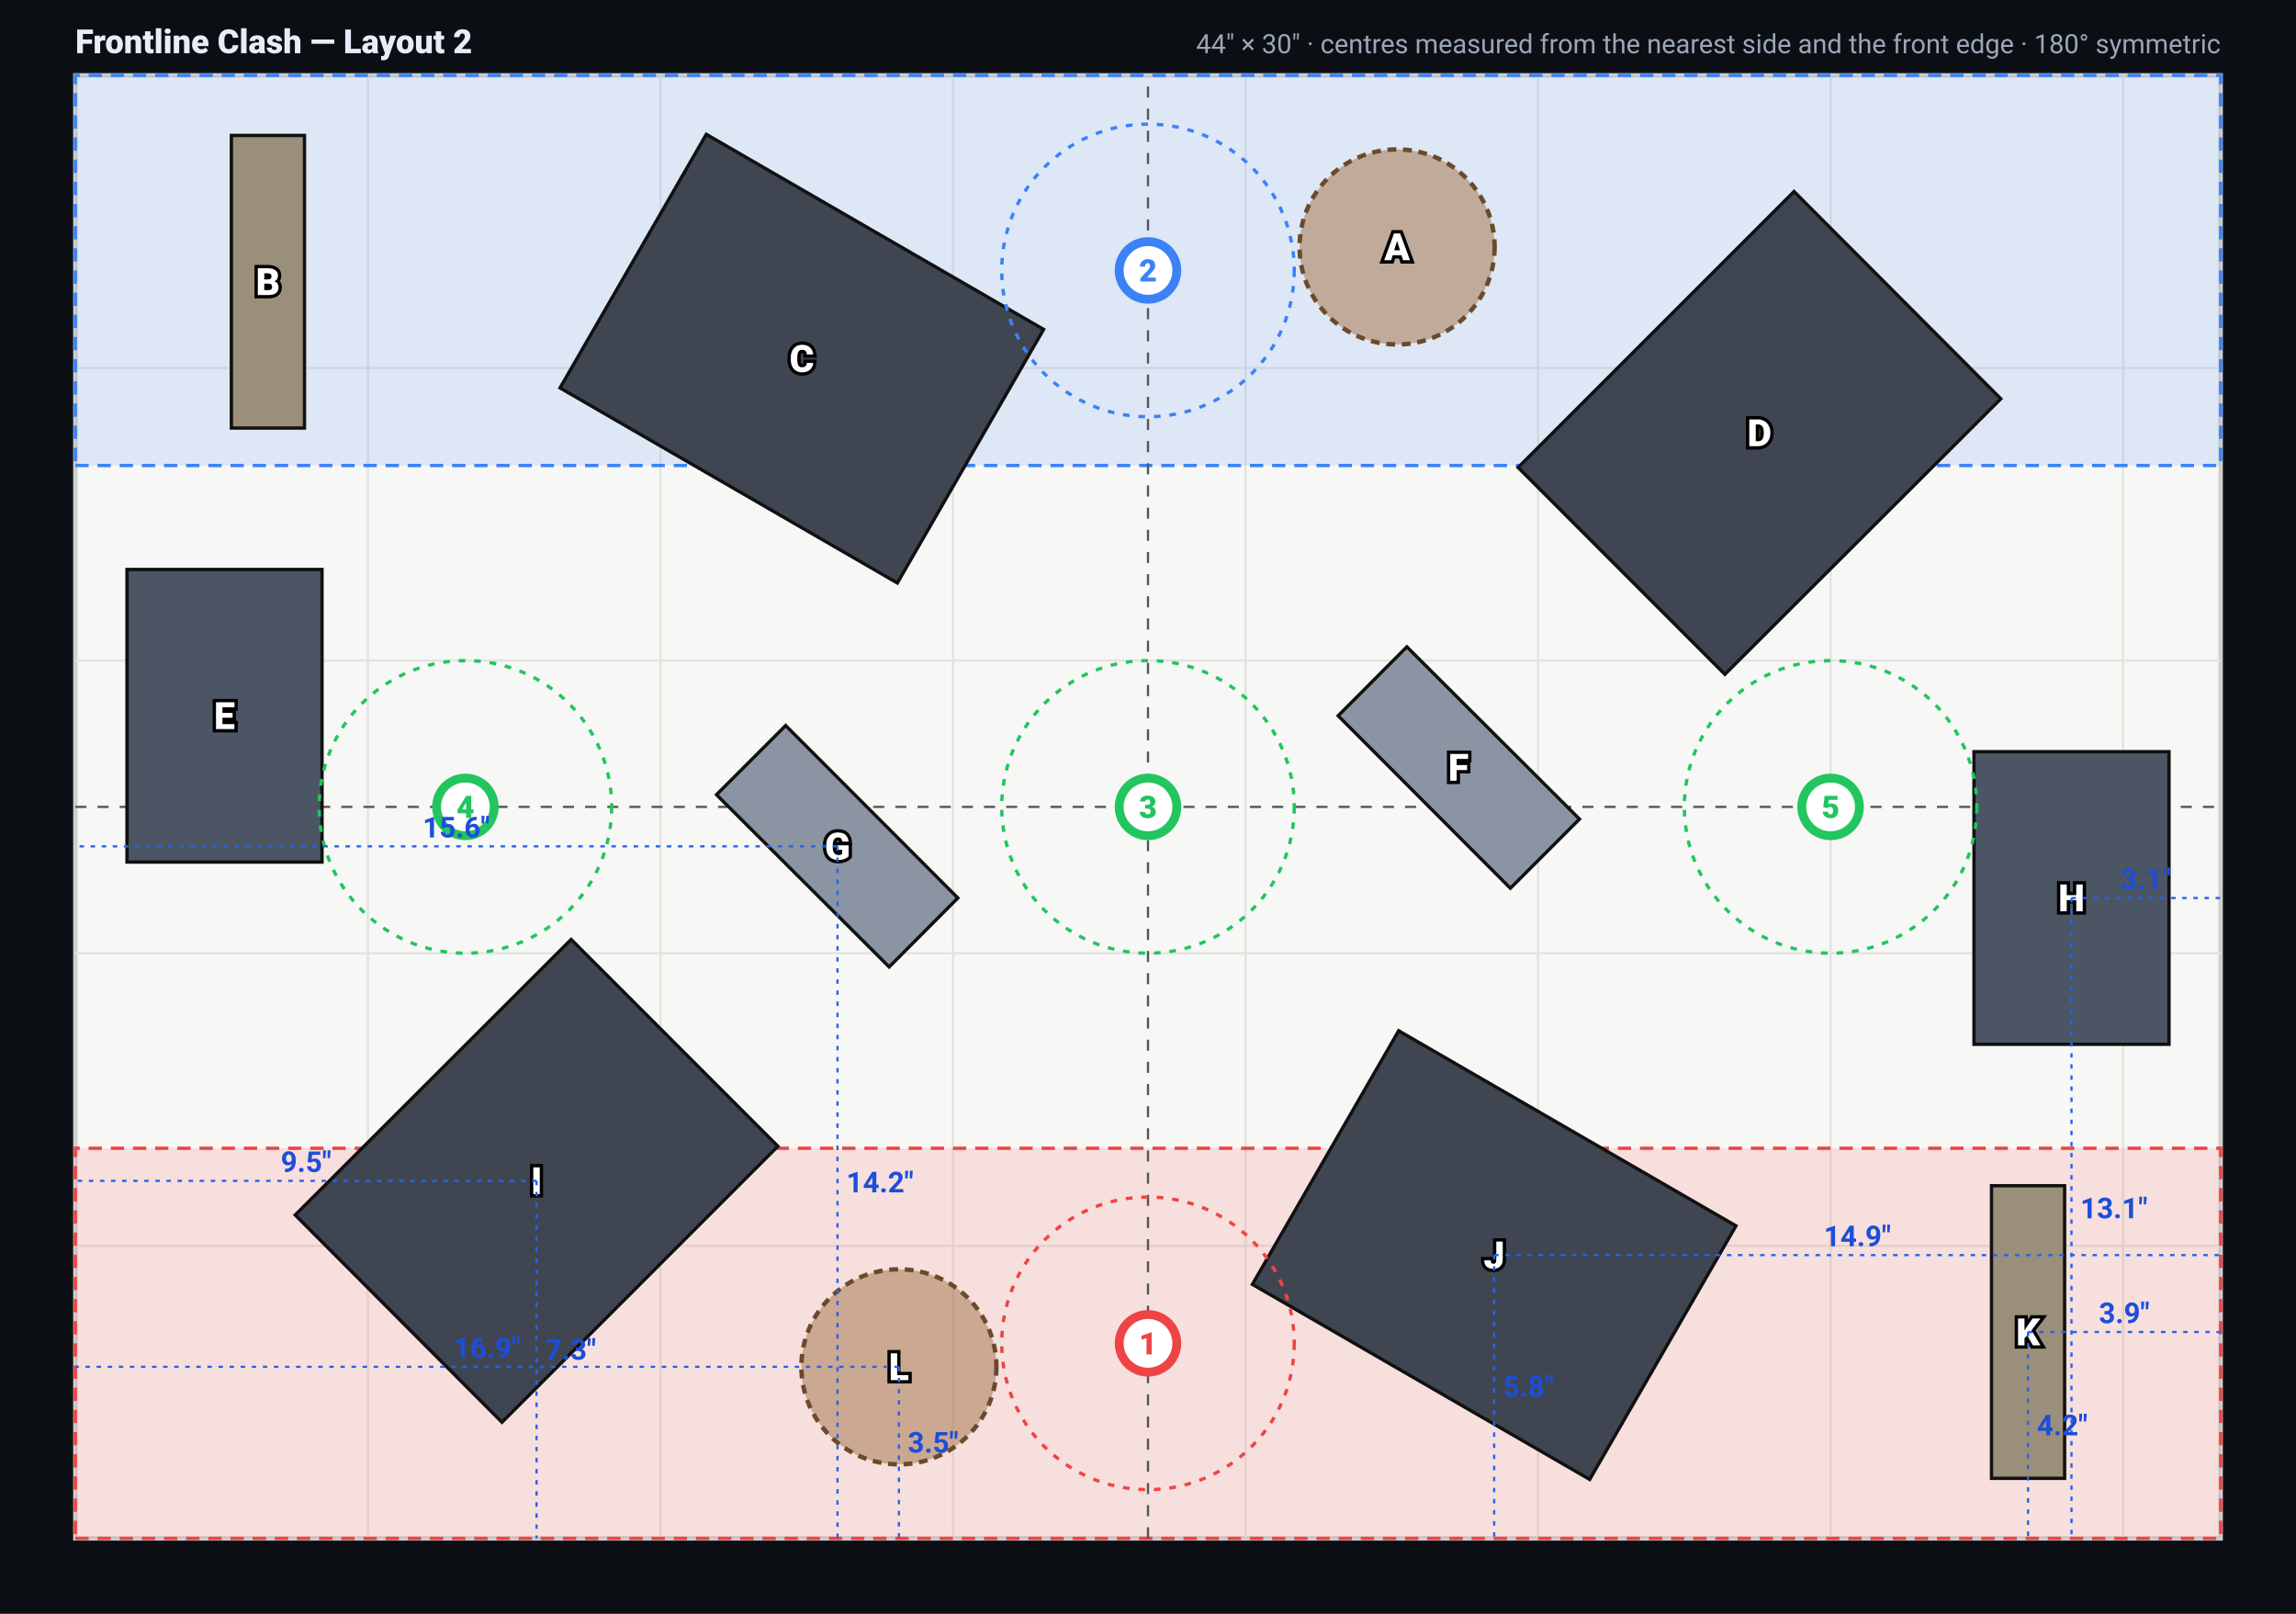
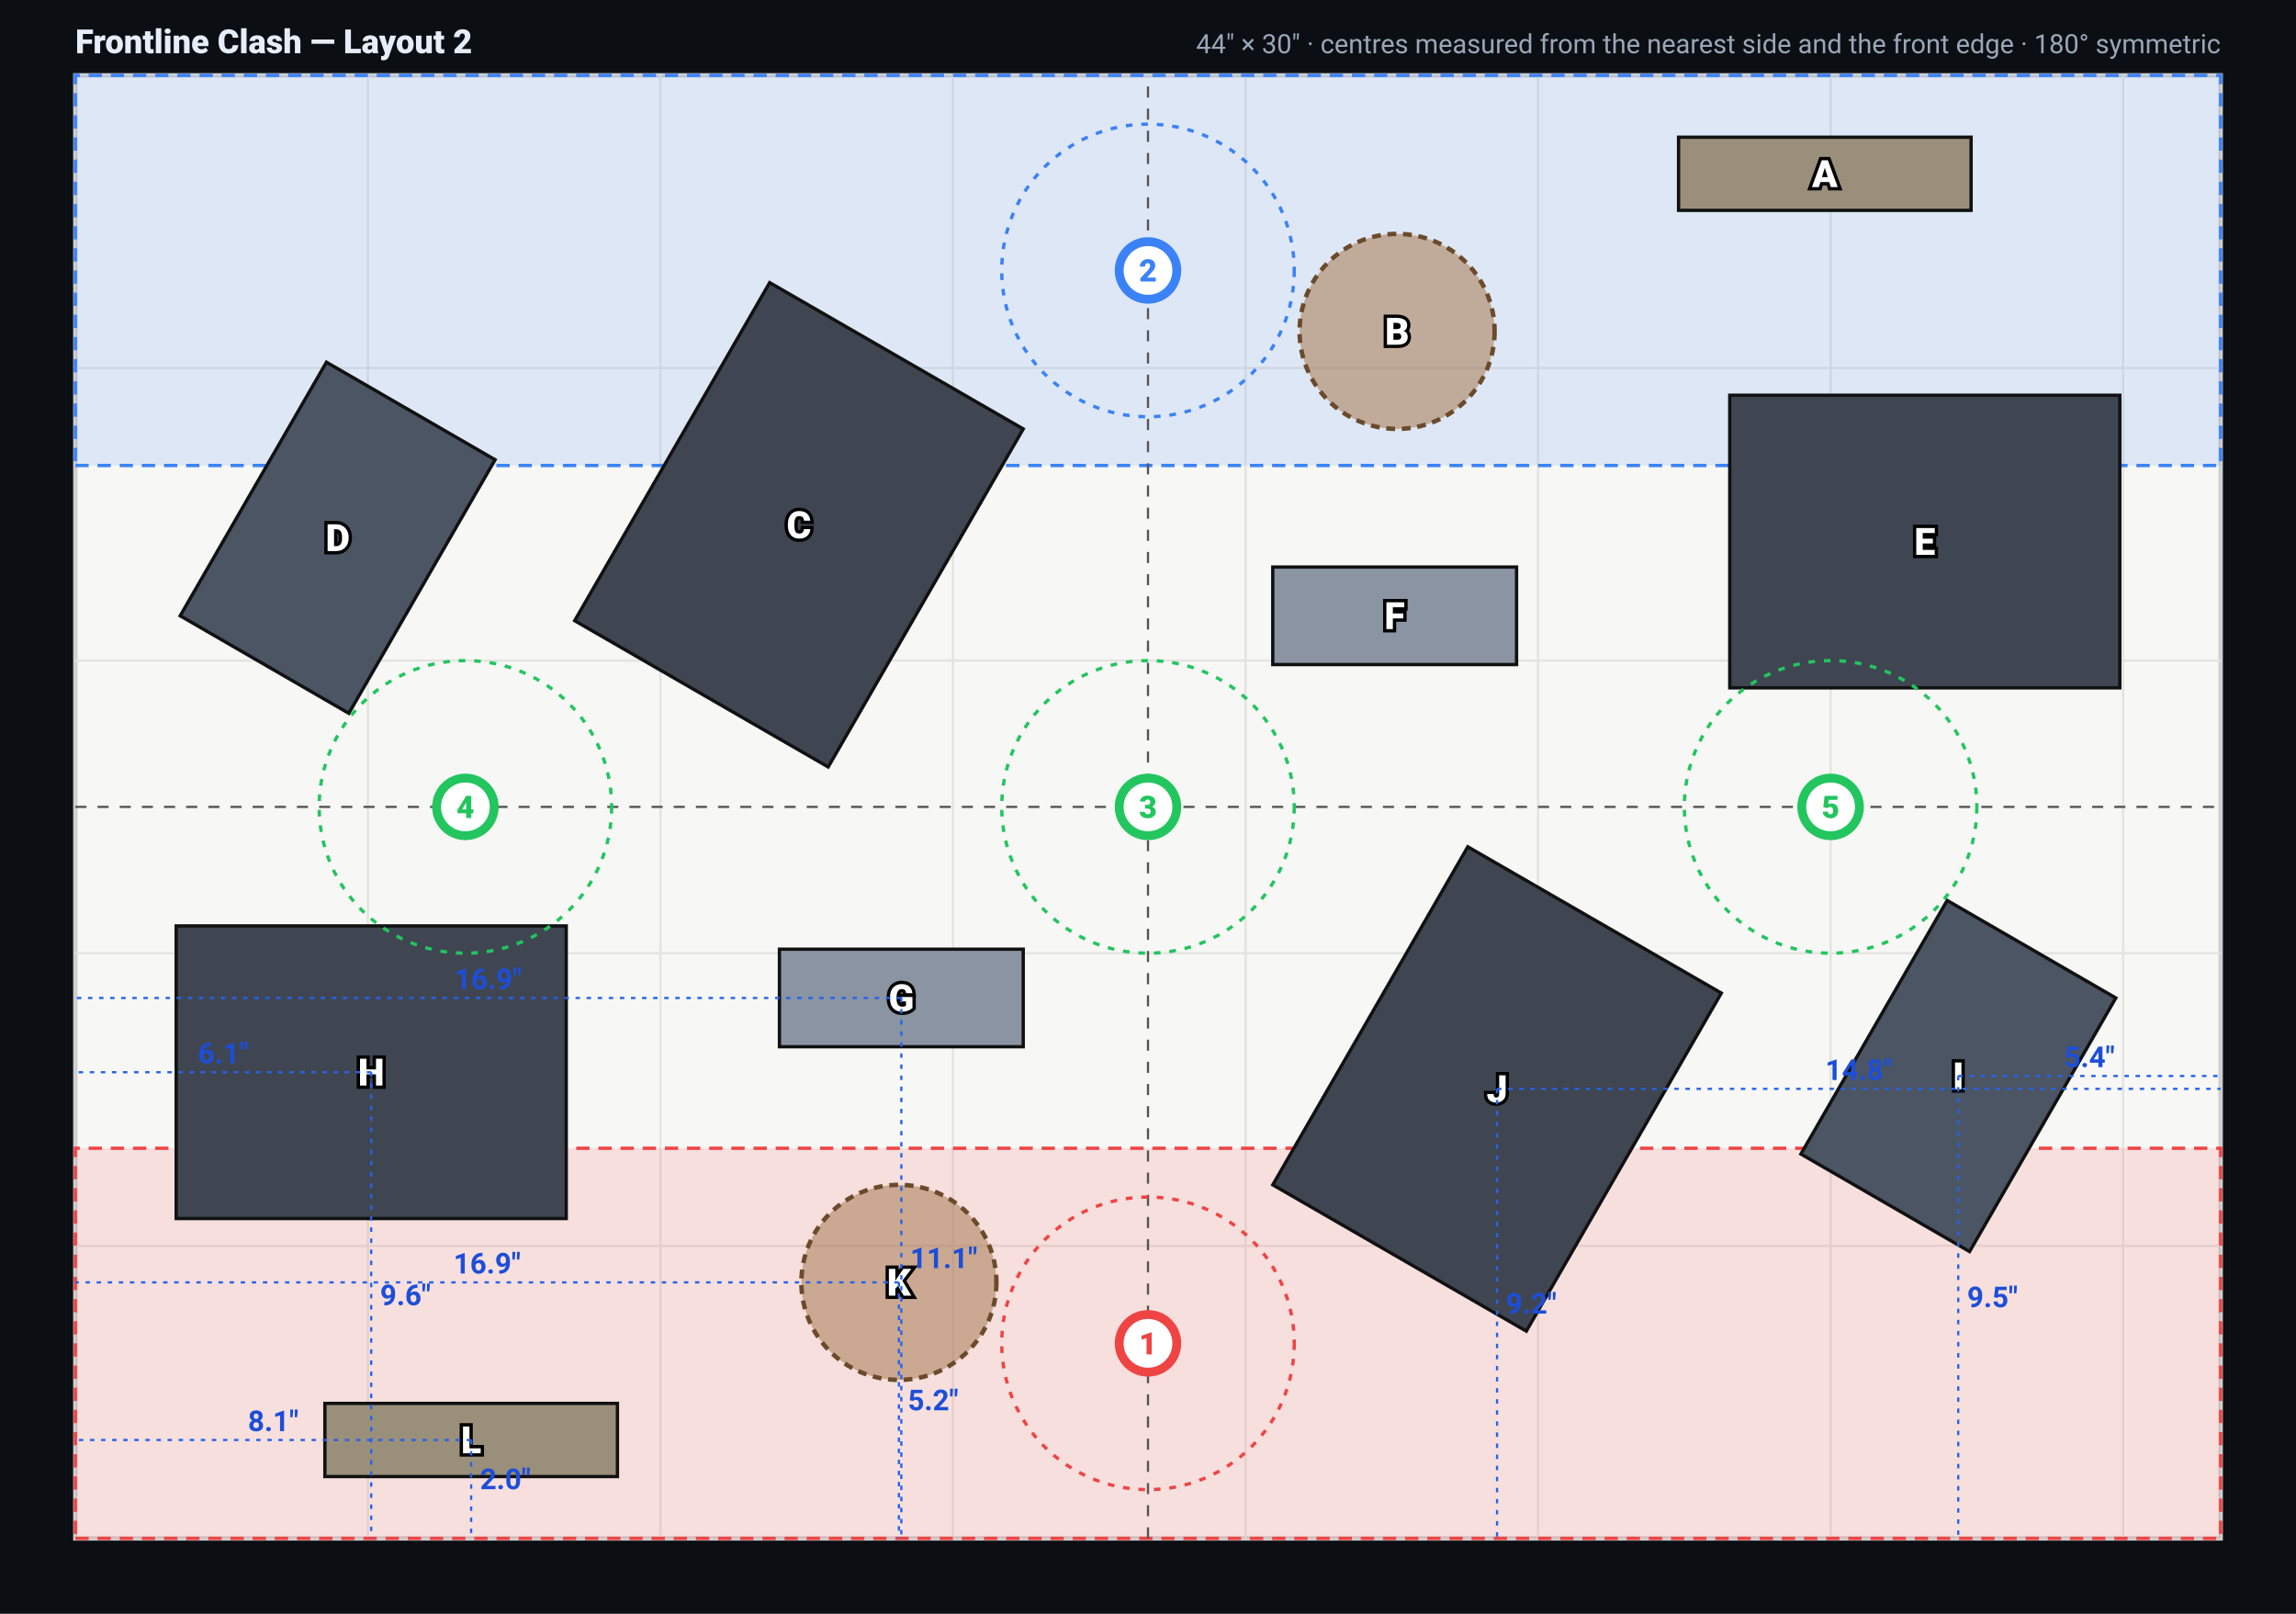
<svg xmlns="http://www.w3.org/2000/svg" viewBox="0 0 1036 728" role="img" aria-label="FC-2" font-family="-apple-system,Segoe UI,Roboto,sans-serif">
  <rect x="0" y="0" width="1036" height="728" fill="#0b0f14" />
  <rect x="34" y="34" width="968" height="660" fill="#f7f7f5" stroke="#cfcfcf" stroke-width="2" />
  <line x1="166.0" y1="34" x2="166.0" y2="694" stroke="#e3e3e0" stroke-width="1" />
  <line x1="298.0" y1="34" x2="298.0" y2="694" stroke="#e3e3e0" stroke-width="1" />
  <line x1="430.0" y1="34" x2="430.0" y2="694" stroke="#e3e3e0" stroke-width="1" />
  <line x1="562.0" y1="34" x2="562.0" y2="694" stroke="#e3e3e0" stroke-width="1" />
  <line x1="694.0" y1="34" x2="694.0" y2="694" stroke="#e3e3e0" stroke-width="1" />
  <line x1="826.0" y1="34" x2="826.0" y2="694" stroke="#e3e3e0" stroke-width="1" />
  <line x1="958.0" y1="34" x2="958.0" y2="694" stroke="#e3e3e0" stroke-width="1" />
  <line x1="34" y1="562.0" x2="1002" y2="562.0" stroke="#e3e3e0" stroke-width="1" />
  <line x1="34" y1="430.0" x2="1002" y2="430.0" stroke="#e3e3e0" stroke-width="1" />
  <line x1="34" y1="298.0" x2="1002" y2="298.0" stroke="#e3e3e0" stroke-width="1" />
  <line x1="34" y1="166.0" x2="1002" y2="166.0" stroke="#e3e3e0" stroke-width="1" />
  <polygon points="34.0,694.0 1002.0,694.0 1002.0,518.0 34.0,518.0" fill="rgba(239,68,68,0.13)" stroke="#ef4444" stroke-dasharray="6 4" stroke-width="1.5" />
  <polygon points="34.0,210.0 1002.0,210.0 1002.0,34.0 34.0,34.0" fill="rgba(59,130,246,0.13)" stroke="#3b82f6" stroke-dasharray="6 4" stroke-width="1.5" />
  <line x1="34.0" y1="364.0" x2="1002.0" y2="364.0" stroke="#555" stroke-dasharray="5 5" stroke-width="1" />
  <line x1="518.0" y1="694.0" x2="518.0" y2="34.0" stroke="#555" stroke-dasharray="5 5" stroke-width="1" />
-   <circle cx="630.4" cy="111.4" r="44.0" fill="#a77b52" fill-opacity="0.55" stroke="#6b4a2c" stroke-width="2" stroke-dasharray="4 3" />
-   <text x="630.4" y="117.4" text-anchor="middle" font-size="17" font-weight="800" fill="#fff" stroke="#000" stroke-width="3" paint-order="stroke">A</text>
-   <polygon points="104.4,193.1 137.4,193.1 137.4,61.1 104.4,61.1" fill="#9a8f7a" stroke="#111" stroke-width="1.5" />
-   <text x="120.9" y="133.1" text-anchor="middle" font-size="17" font-weight="800" fill="#fff" stroke="#000" stroke-width="3" paint-order="stroke">B</text>
-   <polygon points="318.7,60.6 252.7,175.0 404.9,263.0 470.9,148.6" fill="#3f4652" stroke="#111" stroke-width="1.5" />
-   <text x="361.8" y="167.8" text-anchor="middle" font-size="17" font-weight="800" fill="#fff" stroke="#000" stroke-width="3" paint-order="stroke">C</text>
-   <polygon points="685.0,210.9 778.3,304.2 902.8,179.9 809.5,86.4" fill="#3f4652" stroke="#111" stroke-width="1.5" />
-   <text x="793.9" y="201.3" text-anchor="middle" font-size="17" font-weight="800" fill="#fff" stroke="#000" stroke-width="3" paint-order="stroke">D</text>
-   <polygon points="57.3,388.9 145.3,388.9 145.3,256.9 57.3,256.9" fill="#4b5563" stroke="#111" stroke-width="1.5" />
-   <text x="101.3" y="328.9" text-anchor="middle" font-size="17" font-weight="800" fill="#fff" stroke="#000" stroke-width="3" paint-order="stroke">E</text>
-   <polygon points="681.5,400.7 712.7,369.5 634.8,291.8 603.8,322.9" fill="#8a94a3" stroke="#111" stroke-width="1.5" />
-   <text x="658.1" y="352.2" text-anchor="middle" font-size="17" font-weight="800" fill="#fff" stroke="#000" stroke-width="3" paint-order="stroke">F</text>
-   <polygon points="354.5,327.3 323.3,358.5 401.2,436.2 432.2,405.1" fill="#8a94a3" stroke="#111" stroke-width="1.5" />
-   <text x="377.9" y="387.8" text-anchor="middle" font-size="17" font-weight="800" fill="#fff" stroke="#000" stroke-width="3" paint-order="stroke">G</text>
-   <polygon points="978.7,339.1 890.7,339.1 890.7,471.1 978.7,471.1" fill="#4b5563" stroke="#111" stroke-width="1.5" />
-   <text x="934.7" y="411.1" text-anchor="middle" font-size="17" font-weight="800" fill="#fff" stroke="#000" stroke-width="3" paint-order="stroke">H</text>
-   <polygon points="351.0,517.1 257.7,423.8 133.2,548.1 226.5,641.6" fill="#3f4652" stroke="#111" stroke-width="1.5" />
-   <text x="242.1" y="538.7" text-anchor="middle" font-size="17" font-weight="800" fill="#fff" stroke="#000" stroke-width="3" paint-order="stroke">I</text>
-   <polygon points="717.3,667.4 783.3,553.0 631.1,465.0 565.1,579.4" fill="#3f4652" stroke="#111" stroke-width="1.5" />
-   <text x="674.2" y="572.2" text-anchor="middle" font-size="17" font-weight="800" fill="#fff" stroke="#000" stroke-width="3" paint-order="stroke">J</text>
-   <polygon points="931.6,534.9 898.6,534.9 898.6,666.9 931.6,666.9" fill="#9a8f7a" stroke="#111" stroke-width="1.5" />
-   <text x="915.1" y="606.9" text-anchor="middle" font-size="17" font-weight="800" fill="#fff" stroke="#000" stroke-width="3" paint-order="stroke">K</text>
-   <circle cx="405.6" cy="616.6" r="44.0" fill="#a77b52" fill-opacity="0.55" stroke="#6b4a2c" stroke-width="2" stroke-dasharray="4 3" />
-   <text x="405.6" y="622.6" text-anchor="middle" font-size="17" font-weight="800" fill="#fff" stroke="#000" stroke-width="3" paint-order="stroke">L</text>
+   <polygon points="889.4,94.9 889.4,61.9 757.4,61.9 757.4,94.9" fill="#9a8f7a" stroke="#111" stroke-width="1.5" />
+   <text x="823.4" y="84.4" text-anchor="middle" font-size="17" font-weight="800" fill="#fff" stroke="#000" stroke-width="3" paint-order="stroke">A</text>
+   <circle cx="630.4" cy="149.5" r="44.0" fill="#a77b52" fill-opacity="0.55" stroke="#6b4a2c" stroke-width="2" stroke-dasharray="4 3" />
+   <text x="630.4" y="155.5" text-anchor="middle" font-size="17" font-weight="800" fill="#fff" stroke="#000" stroke-width="3" paint-order="stroke">B</text>
+   <polygon points="259.3,280.0 373.7,346.0 461.7,193.5 347.3,127.5" fill="#3f4652" stroke="#111" stroke-width="1.5" />
+   <text x="360.5" y="242.8" text-anchor="middle" font-size="17" font-weight="800" fill="#fff" stroke="#000" stroke-width="3" paint-order="stroke">C</text>
+   <polygon points="223.4,207.4 147.3,163.4 81.3,277.8 157.4,321.8" fill="#4b5563" stroke="#111" stroke-width="1.5" />
+   <text x="152.4" y="248.6" text-anchor="middle" font-size="17" font-weight="800" fill="#fff" stroke="#000" stroke-width="3" paint-order="stroke">D</text>
+   <polygon points="780.5,178.3 780.5,310.3 956.5,310.3 956.5,178.3" fill="#3f4652" stroke="#111" stroke-width="1.5" />
+   <text x="868.5" y="250.3" text-anchor="middle" font-size="17" font-weight="800" fill="#fff" stroke="#000" stroke-width="3" paint-order="stroke">E</text>
+   <polygon points="574.3,255.8 574.3,299.8 684.3,299.8 684.3,255.8" fill="#8a94a3" stroke="#111" stroke-width="1.5" />
+   <text x="629.3" y="283.8" text-anchor="middle" font-size="17" font-weight="800" fill="#fff" stroke="#000" stroke-width="3" paint-order="stroke">F</text>
+   <polygon points="461.7,472.2 461.7,428.2 351.7,428.2 351.7,472.2" fill="#8a94a3" stroke="#111" stroke-width="1.5" />
+   <text x="406.7" y="456.2" text-anchor="middle" font-size="17" font-weight="800" fill="#fff" stroke="#000" stroke-width="3" paint-order="stroke">G</text>
+   <polygon points="255.5,549.7 255.5,417.7 79.5,417.7 79.5,549.7" fill="#3f4652" stroke="#111" stroke-width="1.5" />
+   <text x="167.5" y="489.7" text-anchor="middle" font-size="17" font-weight="800" fill="#fff" stroke="#000" stroke-width="3" paint-order="stroke">H</text>
+   <polygon points="812.6,520.6 888.7,564.6 954.7,450.2 878.6,406.2" fill="#4b5563" stroke="#111" stroke-width="1.5" />
+   <text x="883.6" y="491.4" text-anchor="middle" font-size="17" font-weight="800" fill="#fff" stroke="#000" stroke-width="3" paint-order="stroke">I</text>
+   <polygon points="776.7,448.0 662.3,382.0 574.3,534.5 688.7,600.5" fill="#3f4652" stroke="#111" stroke-width="1.5" />
+   <text x="675.5" y="497.2" text-anchor="middle" font-size="17" font-weight="800" fill="#fff" stroke="#000" stroke-width="3" paint-order="stroke">J</text>
+   <circle cx="405.6" cy="578.5" r="44.0" fill="#a77b52" fill-opacity="0.55" stroke="#6b4a2c" stroke-width="2" stroke-dasharray="4 3" />
+   <text x="405.6" y="584.5" text-anchor="middle" font-size="17" font-weight="800" fill="#fff" stroke="#000" stroke-width="3" paint-order="stroke">K</text>
+   <polygon points="146.6,633.1 146.6,666.1 278.6,666.1 278.6,633.1" fill="#9a8f7a" stroke="#111" stroke-width="1.5" />
+   <text x="212.6" y="655.6" text-anchor="middle" font-size="17" font-weight="800" fill="#fff" stroke="#000" stroke-width="3" paint-order="stroke">L</text>
  <circle cx="518.0" cy="606.0" r="66.0" fill="none" stroke="#ef4444" stroke-width="1.5" stroke-dasharray="3 4" />
  <circle cx="518.0" cy="606.0" r="13" fill="#fff" stroke="#ef4444" stroke-width="4" />
  <text x="518.0" y="611.0" text-anchor="middle" font-size="14" font-weight="800" fill="#ef4444">1</text>
  <circle cx="518.0" cy="122.0" r="66.0" fill="none" stroke="#3b82f6" stroke-width="1.5" stroke-dasharray="3 4" />
  <circle cx="518.0" cy="122.0" r="13" fill="#fff" stroke="#3b82f6" stroke-width="4" />
  <text x="518.0" y="127.0" text-anchor="middle" font-size="14" font-weight="800" fill="#3b82f6">2</text>
  <circle cx="518.0" cy="364.0" r="66.0" fill="none" stroke="#22c55e" stroke-width="1.5" stroke-dasharray="3 4" />
  <circle cx="518.0" cy="364.0" r="13" fill="#fff" stroke="#22c55e" stroke-width="4" />
  <text x="518.0" y="369.0" text-anchor="middle" font-size="14" font-weight="800" fill="#22c55e">3</text>
  <circle cx="210.0" cy="364.0" r="66.0" fill="none" stroke="#22c55e" stroke-width="1.5" stroke-dasharray="3 4" />
  <circle cx="210.0" cy="364.0" r="13" fill="#fff" stroke="#22c55e" stroke-width="4" />
  <text x="210.0" y="369.0" text-anchor="middle" font-size="14" font-weight="800" fill="#22c55e">4</text>
  <circle cx="826.0" cy="364.0" r="66.0" fill="none" stroke="#22c55e" stroke-width="1.5" stroke-dasharray="3 4" />
  <circle cx="826.0" cy="364.0" r="13" fill="#fff" stroke="#22c55e" stroke-width="4" />
  <text x="826.0" y="369.0" text-anchor="middle" font-size="14" font-weight="800" fill="#22c55e">5</text>
-   <line x1="377.9" y1="381.8" x2="34.0" y2="381.8" stroke="#2563eb" stroke-width="1" stroke-dasharray="2 3" />
-   <line x1="377.9" y1="381.8" x2="377.9" y2="694.0" stroke="#2563eb" stroke-width="1" stroke-dasharray="2 3" />
-   <text x="205.9" y="377.8" text-anchor="middle" font-size="13" font-weight="700" fill="#1d4ed8">15.6"</text>
-   <text x="381.9" y="537.9" font-size="13" font-weight="700" fill="#1d4ed8">14.2"</text>
-   <line x1="934.7" y1="405.1" x2="1002.0" y2="405.1" stroke="#2563eb" stroke-width="1" stroke-dasharray="2 3" />
-   <line x1="934.7" y1="405.1" x2="934.7" y2="694.0" stroke="#2563eb" stroke-width="1" stroke-dasharray="2 3" />
-   <text x="968.3" y="401.1" text-anchor="middle" font-size="13" font-weight="700" fill="#1d4ed8">3.1"</text>
-   <text x="938.7" y="549.6" font-size="13" font-weight="700" fill="#1d4ed8">13.1"</text>
-   <line x1="242.1" y1="532.7" x2="34.0" y2="532.7" stroke="#2563eb" stroke-width="1" stroke-dasharray="2 3" />
-   <line x1="242.1" y1="532.7" x2="242.1" y2="694.0" stroke="#2563eb" stroke-width="1" stroke-dasharray="2 3" />
-   <text x="138.1" y="528.7" text-anchor="middle" font-size="13" font-weight="700" fill="#1d4ed8">9.5"</text>
-   <text x="246.1" y="613.4" font-size="13" font-weight="700" fill="#1d4ed8">7.3"</text>
-   <line x1="674.2" y1="566.2" x2="1002.0" y2="566.2" stroke="#2563eb" stroke-width="1" stroke-dasharray="2 3" />
-   <line x1="674.2" y1="566.2" x2="674.2" y2="694.0" stroke="#2563eb" stroke-width="1" stroke-dasharray="2 3" />
-   <text x="838.1" y="562.2" text-anchor="middle" font-size="13" font-weight="700" fill="#1d4ed8">14.9"</text>
-   <text x="678.2" y="630.1" font-size="13" font-weight="700" fill="#1d4ed8">5.8"</text>
-   <line x1="915.1" y1="600.9" x2="1002.0" y2="600.9" stroke="#2563eb" stroke-width="1" stroke-dasharray="2 3" />
-   <line x1="915.1" y1="600.9" x2="915.1" y2="694.0" stroke="#2563eb" stroke-width="1" stroke-dasharray="2 3" />
-   <text x="958.5" y="596.9" text-anchor="middle" font-size="13" font-weight="700" fill="#1d4ed8">3.9"</text>
-   <text x="919.1" y="647.5" font-size="13" font-weight="700" fill="#1d4ed8">4.2"</text>
-   <line x1="405.6" y1="616.6" x2="34.0" y2="616.6" stroke="#2563eb" stroke-width="1" stroke-dasharray="2 3" />
-   <line x1="405.6" y1="616.6" x2="405.6" y2="694.0" stroke="#2563eb" stroke-width="1" stroke-dasharray="2 3" />
-   <text x="219.8" y="612.6" text-anchor="middle" font-size="13" font-weight="700" fill="#1d4ed8">16.9"</text>
-   <text x="409.6" y="655.3" font-size="13" font-weight="700" fill="#1d4ed8">3.5"</text>
+   <line x1="406.7" y1="450.2" x2="34.0" y2="450.2" stroke="#2563eb" stroke-width="1" stroke-dasharray="2 3" />
+   <line x1="406.7" y1="450.2" x2="406.7" y2="694.0" stroke="#2563eb" stroke-width="1" stroke-dasharray="2 3" />
+   <text x="220.3" y="446.2" text-anchor="middle" font-size="13" font-weight="700" fill="#1d4ed8">16.9"</text>
+   <text x="410.7" y="572.1" font-size="13" font-weight="700" fill="#1d4ed8">11.1"</text>
+   <line x1="167.5" y1="483.7" x2="34.0" y2="483.7" stroke="#2563eb" stroke-width="1" stroke-dasharray="2 3" />
+   <line x1="167.5" y1="483.7" x2="167.5" y2="694.0" stroke="#2563eb" stroke-width="1" stroke-dasharray="2 3" />
+   <text x="100.8" y="479.7" text-anchor="middle" font-size="13" font-weight="700" fill="#1d4ed8">6.1"</text>
+   <text x="171.5" y="588.8" font-size="13" font-weight="700" fill="#1d4ed8">9.6"</text>
+   <line x1="883.6" y1="485.4" x2="1002.0" y2="485.4" stroke="#2563eb" stroke-width="1" stroke-dasharray="2 3" />
+   <line x1="883.6" y1="485.4" x2="883.6" y2="694.0" stroke="#2563eb" stroke-width="1" stroke-dasharray="2 3" />
+   <text x="942.8" y="481.4" text-anchor="middle" font-size="13" font-weight="700" fill="#1d4ed8">5.4"</text>
+   <text x="887.6" y="589.7" font-size="13" font-weight="700" fill="#1d4ed8">9.5"</text>
+   <line x1="675.5" y1="491.2" x2="1002.0" y2="491.2" stroke="#2563eb" stroke-width="1" stroke-dasharray="2 3" />
+   <line x1="675.5" y1="491.2" x2="675.5" y2="694.0" stroke="#2563eb" stroke-width="1" stroke-dasharray="2 3" />
+   <text x="838.8" y="487.2" text-anchor="middle" font-size="13" font-weight="700" fill="#1d4ed8">14.8"</text>
+   <text x="679.5" y="592.6" font-size="13" font-weight="700" fill="#1d4ed8">9.2"</text>
+   <line x1="405.6" y1="578.5" x2="34.0" y2="578.5" stroke="#2563eb" stroke-width="1" stroke-dasharray="2 3" />
+   <line x1="405.6" y1="578.5" x2="405.6" y2="694.0" stroke="#2563eb" stroke-width="1" stroke-dasharray="2 3" />
+   <text x="219.8" y="574.5" text-anchor="middle" font-size="13" font-weight="700" fill="#1d4ed8">16.9"</text>
+   <text x="409.6" y="636.2" font-size="13" font-weight="700" fill="#1d4ed8">5.2"</text>
+   <line x1="212.6" y1="649.6" x2="34.0" y2="649.6" stroke="#2563eb" stroke-width="1" stroke-dasharray="2 3" />
+   <line x1="212.6" y1="649.6" x2="212.6" y2="694.0" stroke="#2563eb" stroke-width="1" stroke-dasharray="2 3" />
+   <text x="123.3" y="645.6" text-anchor="middle" font-size="13" font-weight="700" fill="#1d4ed8">8.1"</text>
+   <text x="216.6" y="671.8" font-size="13" font-weight="700" fill="#1d4ed8">2.0"</text>
  <text x="34" y="24" font-size="15" font-weight="800" fill="#e6edf8">Frontline Clash — Layout 2</text>
  <text x="1002" y="24" text-anchor="end" font-size="12" fill="#9aa7b8">44" × 30" · centres measured from the nearest side and the front edge · 180° symmetric</text>
</svg>
